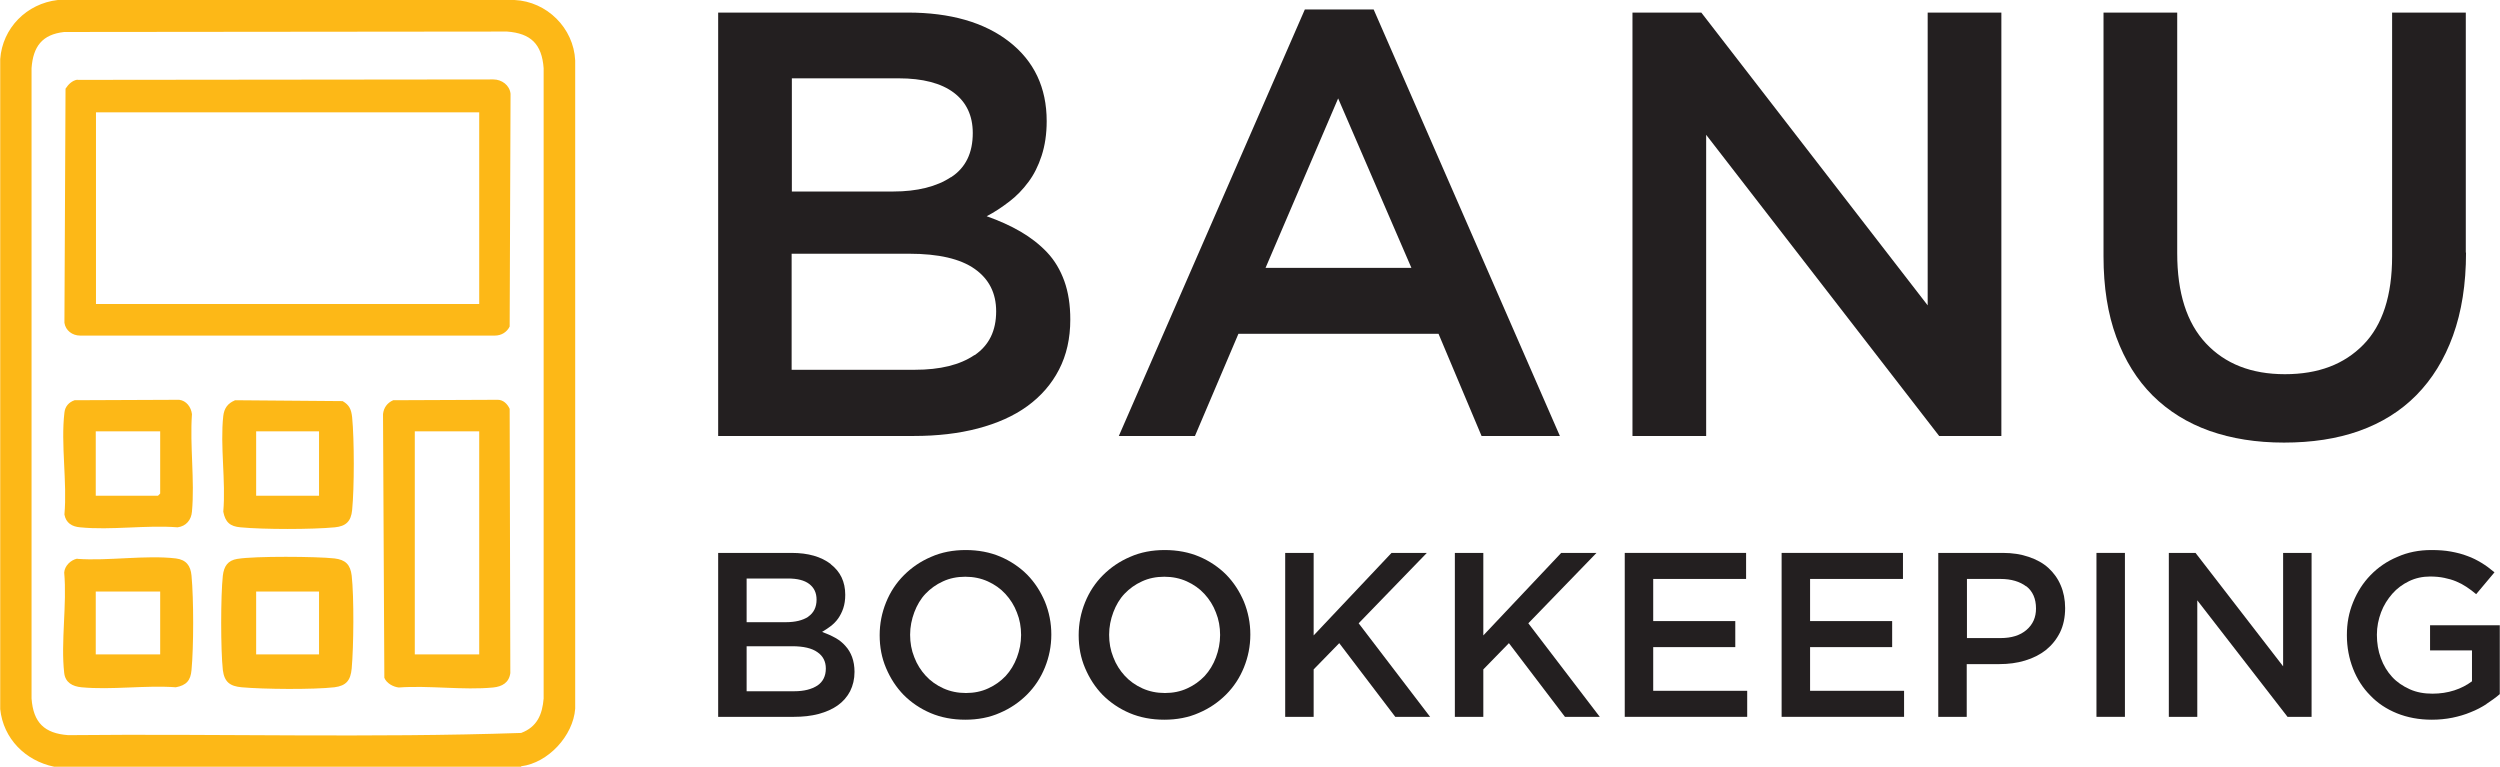
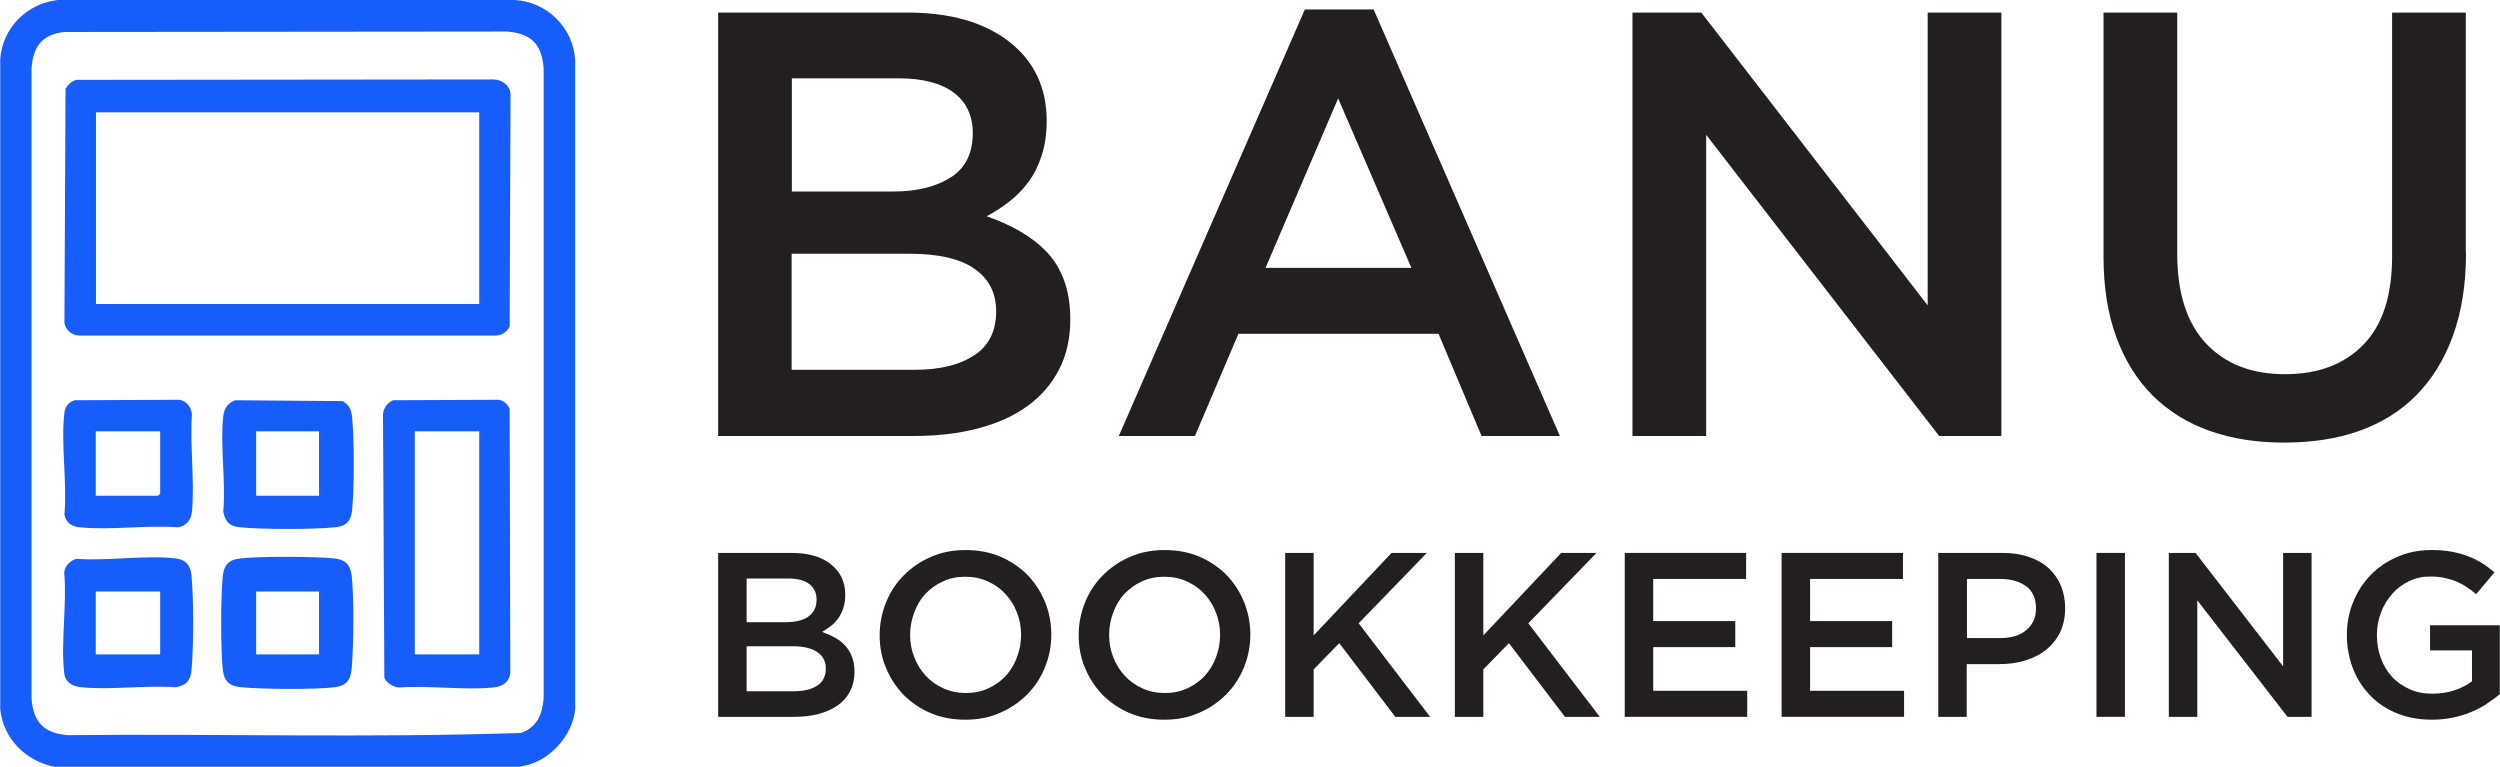
<svg xmlns="http://www.w3.org/2000/svg" id="Layer_2" data-name="Layer 2" viewBox="0 0 113.31 34.75">
  <defs>
    <style>
      .cls-1 {
        fill: #231f20;
      }

      .cls-2 {
-         fill: #fdb817;
+         fill: #165dfb;
      }
    </style>
  </defs>
  <g id="Layer_1-2" data-name="Layer 1">
    <g>
      <path class="cls-1" d="M45.74,1.89c1.13.88,1.7,2.08,1.7,3.6,0,.59-.08,1.11-.23,1.57s-.35.86-.6,1.19c-.25.34-.54.64-.87.89-.34.26-.67.48-1.02.66.56.2,1.08.43,1.54.7s.86.58,1.2.94c.34.36.6.8.78,1.3s.27,1.08.27,1.74c0,.86-.17,1.61-.51,2.27-.34.66-.82,1.21-1.44,1.66-.62.45-1.37.78-2.24,1.01-.88.23-1.84.34-2.9.34h-8.87V.57h8.59c1.93,0,3.47.44,4.6,1.32ZM43.11,8.03c.66-.43.98-1.1.98-2,0-.79-.29-1.4-.86-1.83-.57-.43-1.41-.65-2.5-.65h-4.84v5.13h4.59c1.09,0,1.97-.22,2.62-.65ZM44.17,16.1c.66-.45.98-1.11.98-1.99,0-.82-.32-1.46-.97-1.92-.65-.46-1.64-.69-2.97-.69h-5.33v5.26h5.58c1.15,0,2.05-.22,2.71-.67Z" />
      <path class="cls-1" d="M70.71,19.76h-3.56l-1.95-4.63h-9.07l-1.97,4.63h-3.45L59.14.43h3.12l8.44,19.33ZM60.65,4.46l-3.29,7.68h6.61l-3.32-7.68Z" />
      <path class="cls-1" d="M87.37.57h3.34v19.19h-2.82l-10.56-13.65v13.65h-3.34V.57h3.12l10.26,13.27V.57Z" />
      <path class="cls-1" d="M111.77,11.45c0,1.43-.2,2.68-.59,3.76-.39,1.08-.95,1.98-1.66,2.7-.71.72-1.58,1.26-2.59,1.62-1.01.36-2.15.53-3.41.53s-2.37-.18-3.37-.53c-1.01-.36-1.86-.89-2.58-1.6-.71-.71-1.26-1.59-1.65-2.65s-.58-2.27-.58-3.66V.57h3.34v10.91c0,1.79.43,3.15,1.3,4.08s2.06,1.4,3.58,1.4,2.69-.45,3.56-1.34,1.3-2.23,1.3-4V.57h3.34v10.88Z" />
    </g>
    <g>
      <path class="cls-1" d="M37.65,25.57c.44.34.66.8.66,1.39,0,.23-.03.43-.09.61-.06.18-.14.33-.23.46-.09.13-.21.25-.34.35s-.26.18-.39.26c.22.08.42.17.6.27.18.1.33.22.46.37.13.14.23.31.3.5s.11.42.11.67c0,.33-.07.62-.2.88-.13.25-.32.47-.56.64-.24.17-.53.3-.87.39-.34.09-.71.13-1.12.13h-3.43v-7.43h3.33c.75,0,1.34.17,1.78.51ZM36.63,27.95c.25-.17.38-.43.38-.77,0-.31-.11-.54-.33-.71-.22-.17-.54-.25-.97-.25h-1.87v1.98h1.78c.42,0,.76-.08,1.02-.25ZM37.05,31.07c.25-.17.38-.43.38-.77,0-.32-.13-.57-.38-.74-.25-.18-.63-.27-1.15-.27h-2.06v2.04h2.16c.44,0,.79-.09,1.05-.26Z" />
      <path class="cls-1" d="M47.36,30.25c-.19.47-.46.88-.81,1.23-.35.35-.76.63-1.23.83-.47.21-1,.31-1.57.31s-1.1-.1-1.57-.3-.88-.48-1.22-.82c-.34-.35-.6-.75-.8-1.22s-.29-.96-.29-1.49.1-1.02.29-1.49.46-.88.81-1.23c.35-.35.76-.63,1.23-.83.47-.21,1-.31,1.57-.31s1.1.1,1.57.3c.47.2.88.48,1.22.82.34.35.6.75.8,1.22.19.47.29.96.29,1.49s-.1,1.02-.29,1.49ZM46.09,27.76c-.12-.32-.3-.6-.52-.84-.22-.24-.49-.43-.8-.57-.31-.14-.65-.21-1.02-.21s-.71.07-1.01.21c-.31.14-.57.33-.79.56s-.39.52-.51.84c-.12.32-.19.66-.19,1.02s.06.7.19,1.02c.12.32.3.6.52.84s.49.43.8.57c.31.14.65.21,1.02.21s.71-.07,1.01-.21c.31-.14.57-.33.79-.56.22-.24.39-.52.51-.84.12-.32.19-.66.19-1.02s-.06-.7-.19-1.02Z" />
      <path class="cls-1" d="M56.38,30.25c-.19.47-.46.88-.81,1.23-.35.35-.76.63-1.23.83-.47.21-1,.31-1.57.31s-1.1-.1-1.57-.3-.88-.48-1.22-.82c-.34-.35-.6-.75-.8-1.22s-.29-.96-.29-1.49.1-1.02.29-1.49.46-.88.81-1.23c.35-.35.76-.63,1.23-.83.47-.21,1-.31,1.57-.31s1.1.1,1.57.3c.47.2.88.48,1.22.82.34.35.6.75.8,1.22.19.47.29.96.29,1.49s-.1,1.02-.29,1.49ZM55.11,27.76c-.12-.32-.3-.6-.52-.84-.22-.24-.49-.43-.8-.57-.31-.14-.65-.21-1.02-.21s-.71.07-1.01.21c-.31.14-.57.33-.79.56s-.39.52-.51.84c-.12.32-.19.66-.19,1.02s.06.7.19,1.02c.12.32.3.6.52.84s.49.43.8.57c.31.14.65.21,1.02.21s.71-.07,1.01-.21c.31-.14.57-.33.79-.56.22-.24.39-.52.51-.84.12-.32.19-.66.19-1.02s-.06-.7-.19-1.02Z" />
      <path class="cls-1" d="M64.82,32.49h-1.58l-2.54-3.34-1.16,1.19v2.15h-1.29v-7.43h1.29v3.74l3.53-3.74h1.6l-3.09,3.19,3.23,4.23Z" />
      <path class="cls-1" d="M72.51,32.49h-1.58l-2.54-3.34-1.16,1.19v2.15h-1.29v-7.43h1.29v3.74l3.53-3.74h1.6l-3.09,3.19,3.23,4.23Z" />
      <path class="cls-1" d="M79.13,26.24h-4.2v1.91h3.72v1.18h-3.72v1.98h4.26v1.18h-5.55v-7.43h5.5v1.18Z" />
      <path class="cls-1" d="M86.24,26.24h-4.2v1.91h3.72v1.18h-3.72v1.98h4.26v1.18h-5.55v-7.43h5.5v1.18Z" />
      <path class="cls-1" d="M93.37,28.66c-.16.32-.37.58-.64.8-.27.21-.58.37-.95.48-.36.11-.75.16-1.16.16h-1.48v2.39h-1.29v-7.43h2.93c.43,0,.82.06,1.17.18.35.12.65.28.89.5s.43.48.56.79c.13.3.2.65.2,1.03,0,.42-.08.79-.23,1.1ZM91.84,26.58c-.29-.22-.68-.34-1.17-.34h-1.52v2.68h1.52c.5,0,.89-.12,1.18-.37s.43-.57.43-.97c0-.45-.15-.78-.44-1.01Z" />
      <path class="cls-1" d="M96.31,25.06v7.43h-1.29v-7.43h1.29Z" />
      <path class="cls-1" d="M103.48,25.06h1.29v7.43h-1.09l-4.09-5.28v5.28h-1.29v-7.43h1.21l3.97,5.14v-5.14Z" />
      <path class="cls-1" d="M112.7,31.91c-.22.14-.46.27-.72.37-.26.11-.54.19-.83.25-.3.06-.61.09-.93.09-.58,0-1.11-.1-1.58-.29-.47-.19-.88-.46-1.21-.81-.34-.34-.6-.75-.78-1.21s-.28-.97-.28-1.52.09-1.02.28-1.49.45-.88.79-1.23c.34-.35.74-.63,1.22-.83.47-.21.98-.31,1.54-.31.33,0,.62.02.89.07.27.05.51.11.74.2.23.08.44.19.64.31.2.12.4.27.59.43l-.83.99c-.14-.12-.29-.23-.44-.33-.15-.1-.3-.18-.47-.25s-.34-.12-.54-.16c-.19-.04-.41-.06-.64-.06-.34,0-.66.07-.95.21s-.55.33-.76.57-.39.52-.51.84c-.12.32-.19.66-.19,1.02,0,.38.06.74.18,1.06.12.33.29.61.51.85.22.24.49.42.8.56s.65.2,1.03.2c.35,0,.68-.05.99-.15.31-.1.57-.24.8-.41v-1.4h-1.9v-1.14h3.16v3.12c-.18.16-.39.3-.61.45Z" />
    </g>
    <g id="gIpd0L">
      <g>
        <path class="cls-2" d="M23.62,34.75H2.45c-1.3-.27-2.3-1.27-2.44-2.61V2.68C.11,1.27,1.21.16,2.62,0h20.7c1.47.07,2.68,1.27,2.75,2.74v29.38c-.09,1.23-1.23,2.46-2.45,2.61ZM2.91,1.45c-1,.11-1.41.66-1.48,1.64v28.57c.08,1.09.58,1.58,1.66,1.66,6.84-.07,13.71.13,20.53-.1.72-.27.96-.83,1.02-1.56V3.09c-.08-1.09-.58-1.58-1.66-1.66l-20.07.02Z" />
        <path class="cls-2" d="M3.51,3.62l18.85-.02c.38,0,.74.26.78.65l-.04,10.55c-.13.26-.38.41-.67.41H3.63c-.35,0-.66-.23-.71-.58l.05-10.61c.13-.2.3-.37.54-.41ZM21.72,5.09H4.35v8.69h17.37V5.09Z" />
        <path class="cls-2" d="M17.83,18.14l4.73-.02c.25,0,.44.19.54.41l.03,11.98c-.06.43-.37.61-.78.65-1.35.13-2.9-.1-4.28,0-.25-.03-.55-.19-.65-.44l-.06-11.95c.03-.29.19-.51.46-.63ZM21.72,19.55h-2.92v10.11h2.92v-10.11Z" />
        <path class="cls-2" d="M10.77,25.33c.77-.13,3.58-.11,4.39-.02.5.06.72.28.78.78.11.98.09,3.21,0,4.21-.05.53-.24.78-.78.85-.98.11-3.21.09-4.21,0-.53-.05-.78-.24-.85-.78-.1-.93-.1-3.35,0-4.28.05-.42.22-.69.66-.76ZM14.46,26.81h-2.85v2.85h2.85v-2.85Z" />
        <path class="cls-2" d="M10.64,18.14l4.89.04c.31.18.39.38.43.73.1,1.02.1,3.2,0,4.21-.05.51-.28.73-.78.78-1.05.1-3.23.1-4.28,0-.47-.04-.69-.23-.78-.71.12-1.38-.15-3,0-4.34.04-.34.2-.57.52-.7ZM14.46,19.55h-2.85v2.92h2.85v-2.92Z" />
        <path class="cls-2" d="M3.51,25.33c1.4.1,3.1-.18,4.46-.02.47.06.67.33.71.78.1,1.05.1,3.23,0,4.28-.04.47-.23.69-.71.78-1.38-.1-2.92.13-4.28,0-.4-.04-.73-.21-.78-.65-.16-1.4.13-3.11,0-4.55.02-.3.29-.57.59-.63ZM7.26,26.81h-2.92v2.85h2.92v-2.85Z" />
        <path class="cls-2" d="M3.38,18.14l4.74-.02c.33.04.54.33.58.65-.1,1.42.13,3.02,0,4.42-.03.37-.26.66-.65.71-1.42-.11-3.02.14-4.42,0-.36-.03-.64-.19-.71-.58.13-1.46-.17-3.19,0-4.62.03-.28.2-.47.46-.56ZM7.26,19.55h-2.92v2.92h2.82l.1-.1v-2.82Z" />
      </g>
    </g>
  </g>
</svg>
